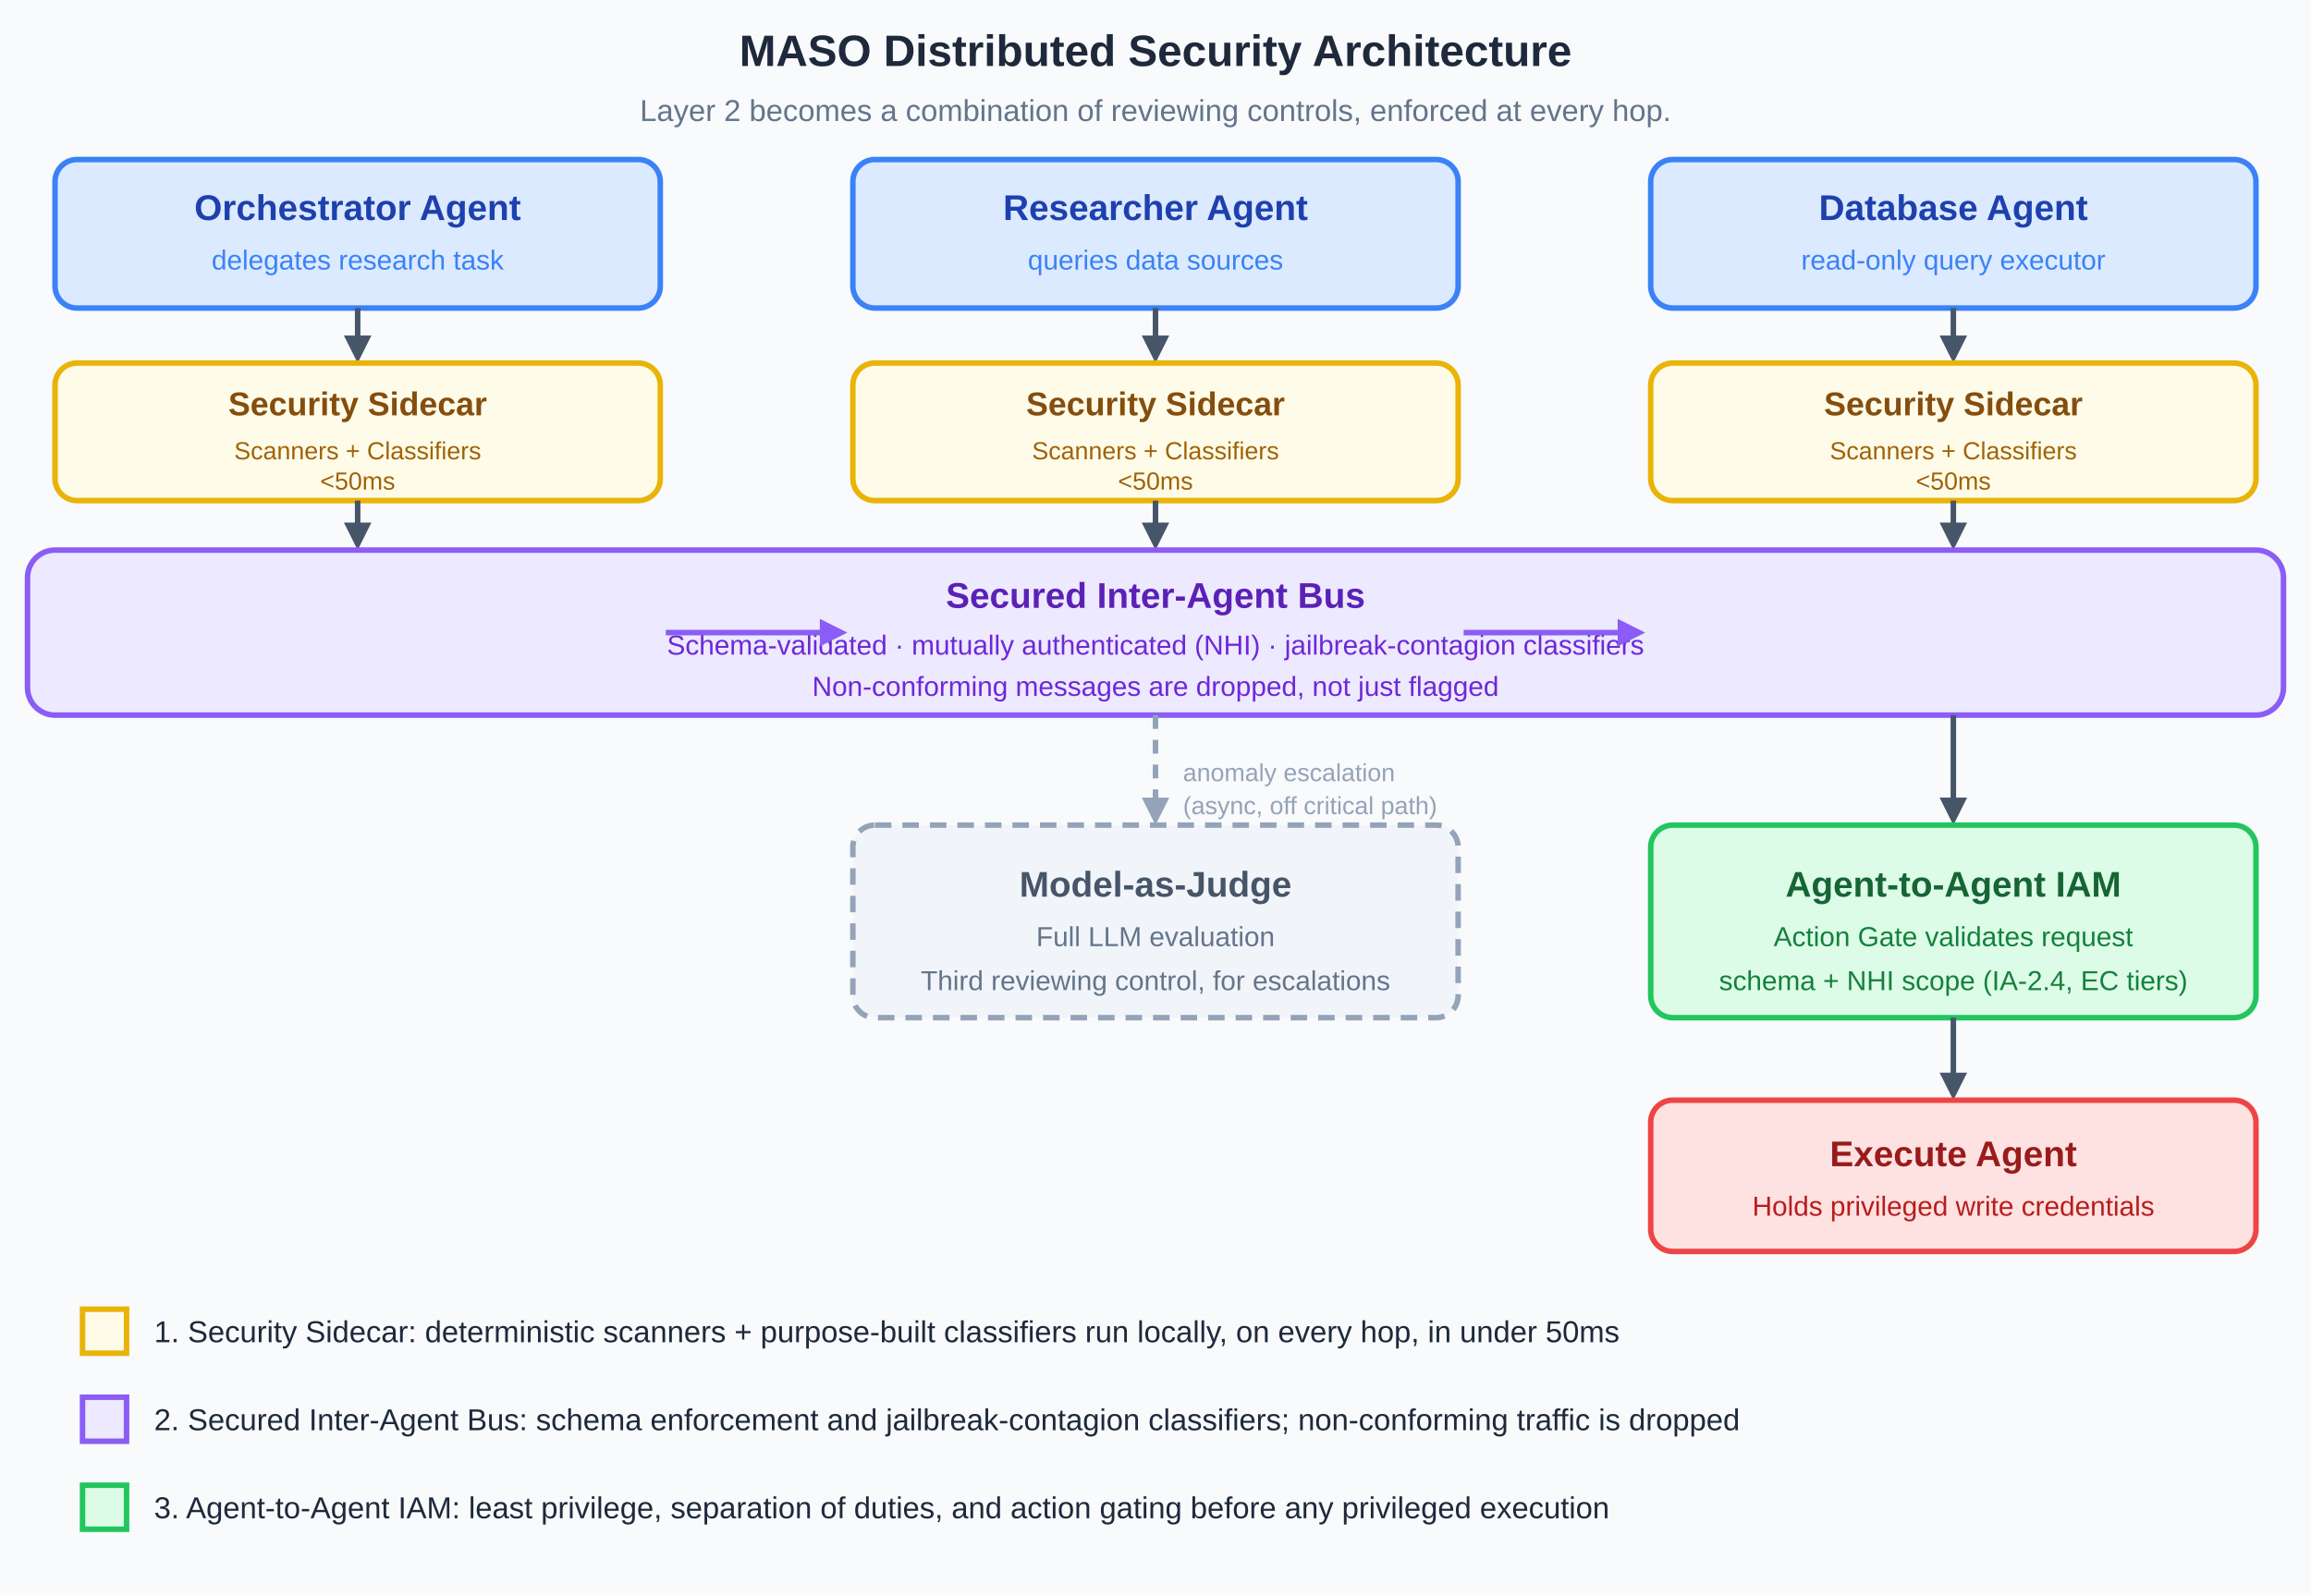
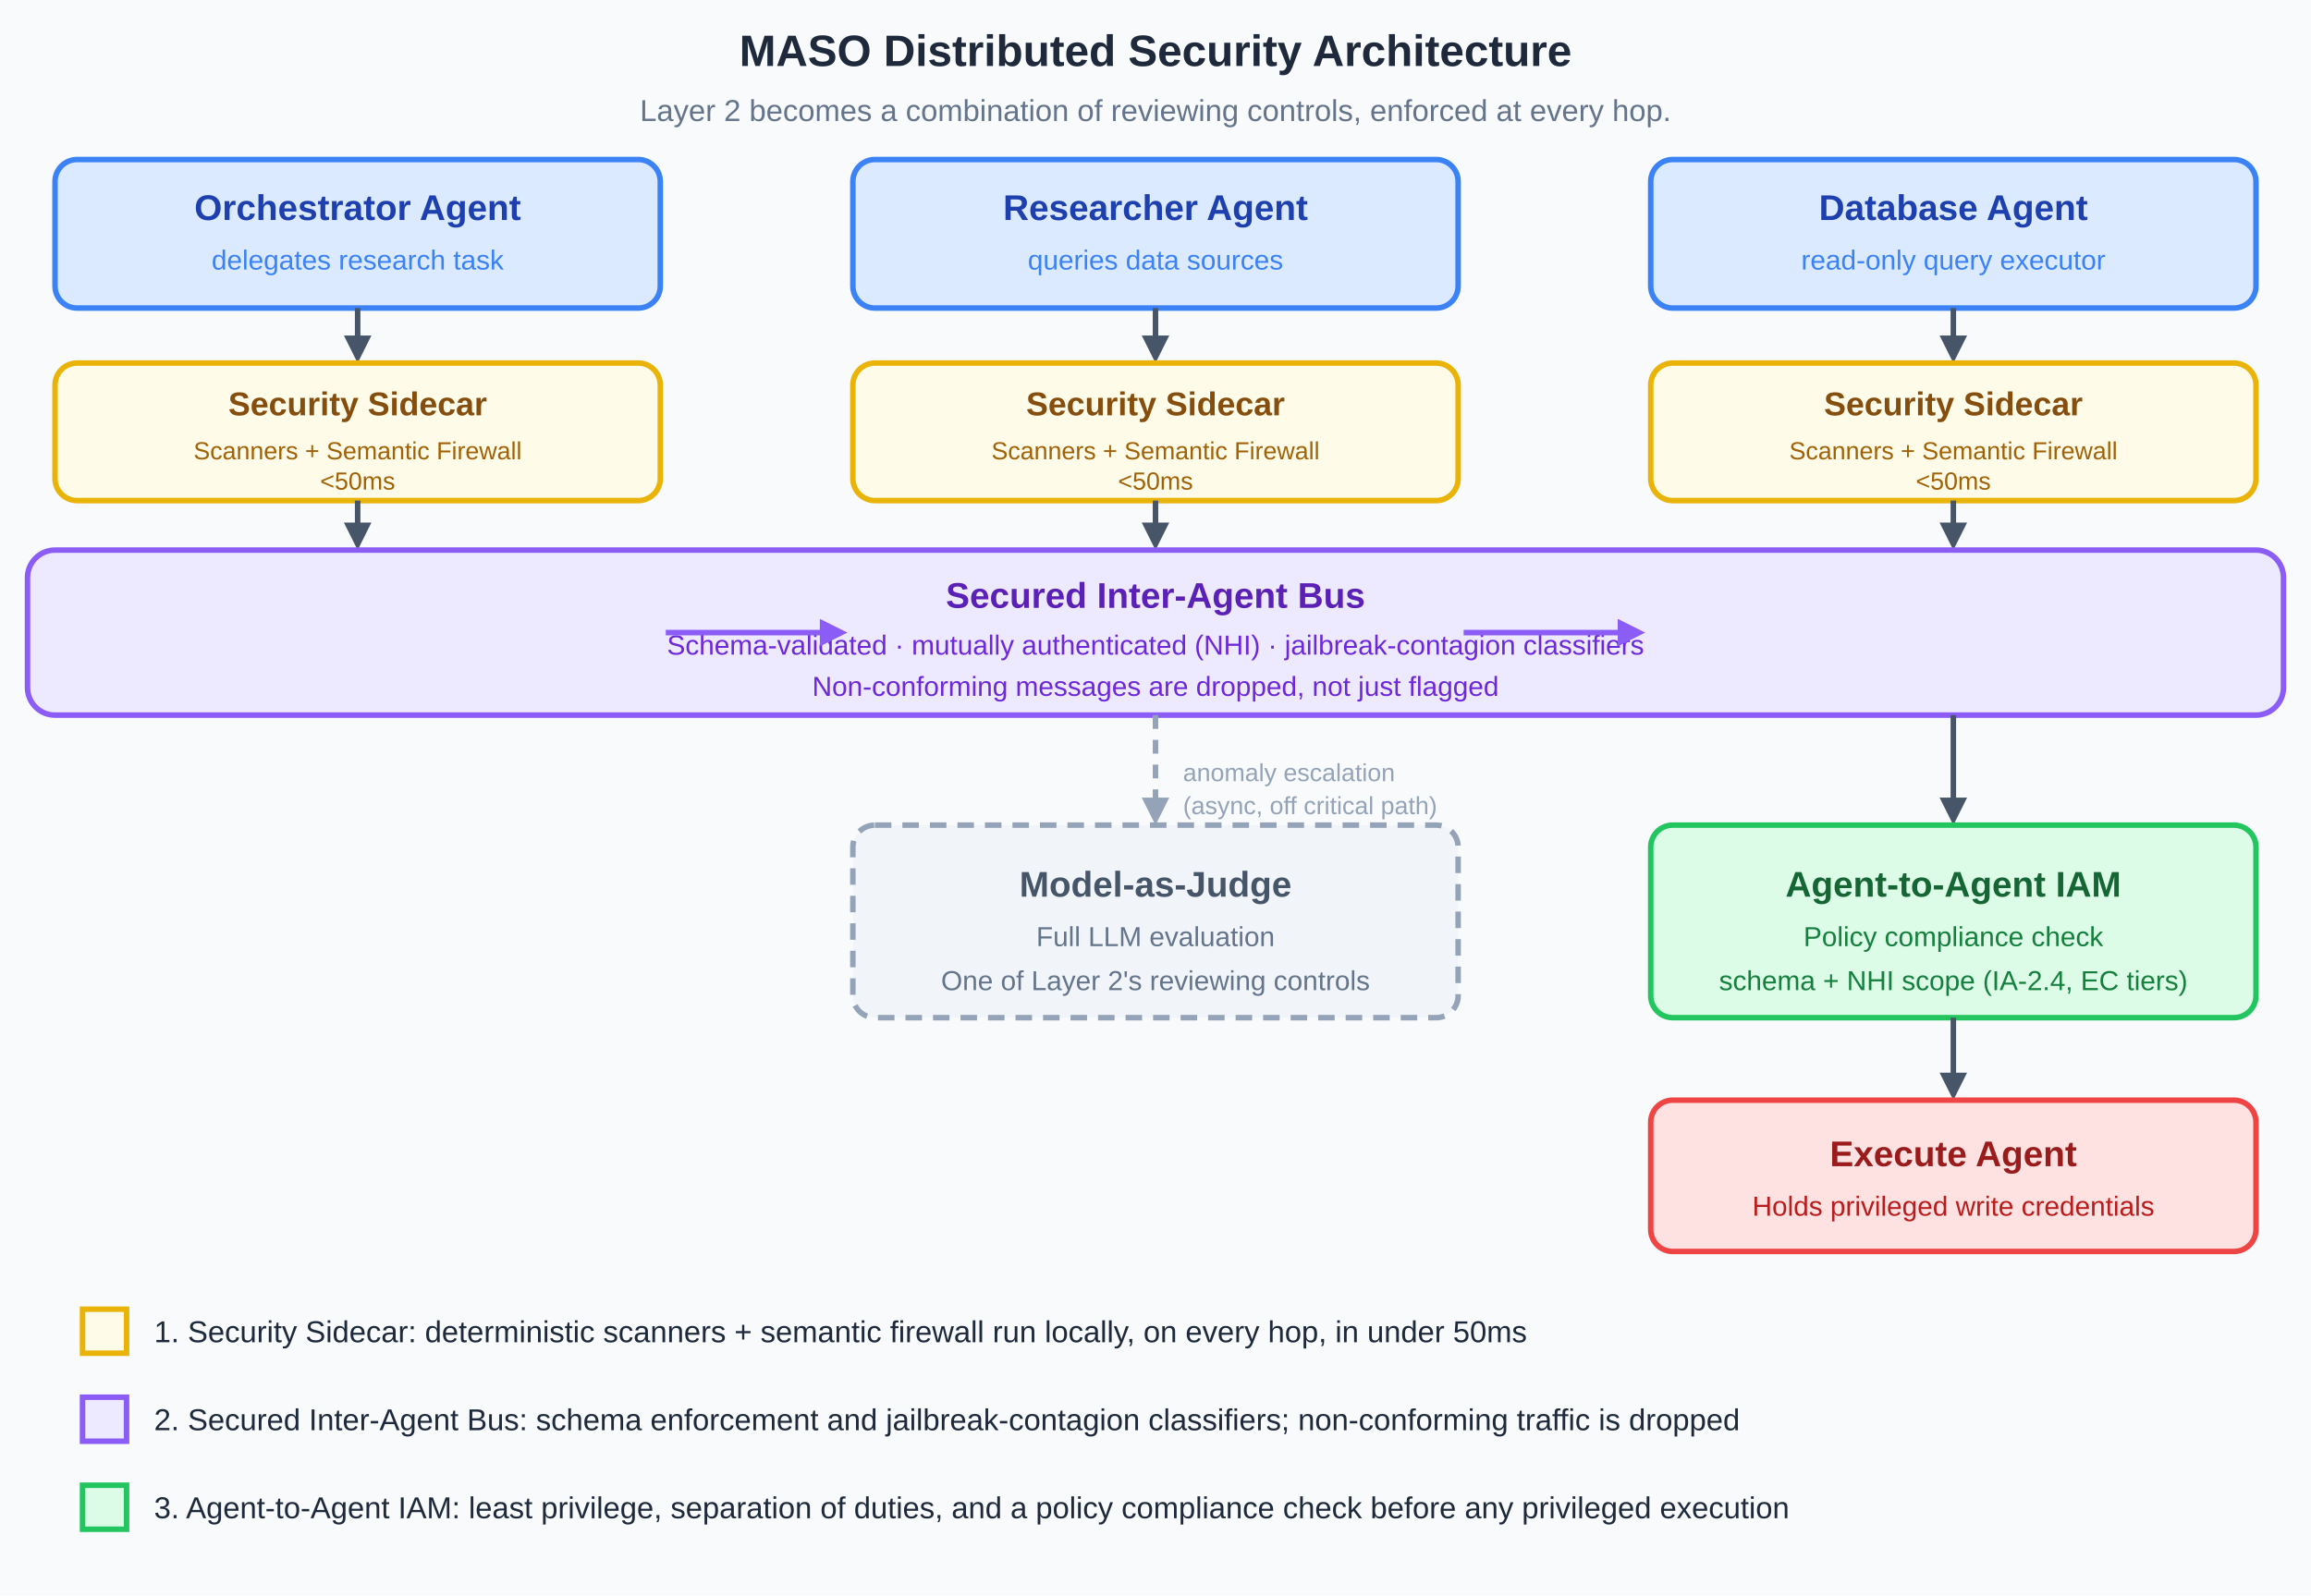
<svg xmlns="http://www.w3.org/2000/svg" viewBox="0 0 840 580" width="840" height="580">
  <rect width="840" height="580" fill="#f8fafc" />
  <text x="420" y="24" text-anchor="middle" font-family="Arial, sans-serif" font-size="16" font-weight="bold" fill="#1e293b">MASO Distributed Security Architecture</text>
  <text x="420" y="44" text-anchor="middle" font-family="Arial, sans-serif" font-size="11" fill="#64748b">Layer 2 becomes a combination of reviewing controls, enforced at every hop.</text>
  <rect x="20" y="58" width="220" height="54" rx="8" fill="#dbeafe" stroke="#3b82f6" stroke-width="2" />
  <text x="130" y="80" text-anchor="middle" font-family="Arial, sans-serif" font-size="13" font-weight="bold" fill="#1e40af">Orchestrator Agent</text>
  <text x="130" y="98" text-anchor="middle" font-family="Arial, sans-serif" font-size="10" fill="#3b82f6">delegates research task</text>
  <rect x="310" y="58" width="220" height="54" rx="8" fill="#dbeafe" stroke="#3b82f6" stroke-width="2" />
  <text x="420" y="80" text-anchor="middle" font-family="Arial, sans-serif" font-size="13" font-weight="bold" fill="#1e40af">Researcher Agent</text>
  <text x="420" y="98" text-anchor="middle" font-family="Arial, sans-serif" font-size="10" fill="#3b82f6">queries data sources</text>
  <rect x="600" y="58" width="220" height="54" rx="8" fill="#dbeafe" stroke="#3b82f6" stroke-width="2" />
  <text x="710" y="80" text-anchor="middle" font-family="Arial, sans-serif" font-size="13" font-weight="bold" fill="#1e40af">Database Agent</text>
  <text x="710" y="98" text-anchor="middle" font-family="Arial, sans-serif" font-size="10" fill="#3b82f6">read-only query executor</text>
  <line x1="130" y1="112" x2="130" y2="130" stroke="#475569" stroke-width="2" />
  <polygon points="130,132 125,122 135,122" fill="#475569" />
  <line x1="420" y1="112" x2="420" y2="130" stroke="#475569" stroke-width="2" />
  <polygon points="420,132 415,122 425,122" fill="#475569" />
  <line x1="710" y1="112" x2="710" y2="130" stroke="#475569" stroke-width="2" />
  <polygon points="710,132 705,122 715,122" fill="#475569" />
  <rect x="20" y="132" width="220" height="50" rx="8" fill="#fefce8" stroke="#eab308" stroke-width="2" />
  <text x="130" y="151" text-anchor="middle" font-family="Arial, sans-serif" font-size="12" font-weight="bold" fill="#854d0e">Security Sidecar</text>
-   <text x="130" y="167" text-anchor="middle" font-family="Arial, sans-serif" font-size="9" fill="#a16207">Scanners + Classifiers</text>
+   <text x="130" y="167" text-anchor="middle" font-family="Arial, sans-serif" font-size="9" fill="#a16207">Scanners + Semantic Firewall</text>
  <text x="130" y="178" text-anchor="middle" font-family="Arial, sans-serif" font-size="9" fill="#a16207">&lt;50ms</text>
  <rect x="310" y="132" width="220" height="50" rx="8" fill="#fefce8" stroke="#eab308" stroke-width="2" />
  <text x="420" y="151" text-anchor="middle" font-family="Arial, sans-serif" font-size="12" font-weight="bold" fill="#854d0e">Security Sidecar</text>
-   <text x="420" y="167" text-anchor="middle" font-family="Arial, sans-serif" font-size="9" fill="#a16207">Scanners + Classifiers</text>
+   <text x="420" y="167" text-anchor="middle" font-family="Arial, sans-serif" font-size="9" fill="#a16207">Scanners + Semantic Firewall</text>
  <text x="420" y="178" text-anchor="middle" font-family="Arial, sans-serif" font-size="9" fill="#a16207">&lt;50ms</text>
  <rect x="600" y="132" width="220" height="50" rx="8" fill="#fefce8" stroke="#eab308" stroke-width="2" />
  <text x="710" y="151" text-anchor="middle" font-family="Arial, sans-serif" font-size="12" font-weight="bold" fill="#854d0e">Security Sidecar</text>
-   <text x="710" y="167" text-anchor="middle" font-family="Arial, sans-serif" font-size="9" fill="#a16207">Scanners + Classifiers</text>
+   <text x="710" y="167" text-anchor="middle" font-family="Arial, sans-serif" font-size="9" fill="#a16207">Scanners + Semantic Firewall</text>
  <text x="710" y="178" text-anchor="middle" font-family="Arial, sans-serif" font-size="9" fill="#a16207">&lt;50ms</text>
  <line x1="130" y1="182" x2="130" y2="198" stroke="#475569" stroke-width="2" />
  <polygon points="130,200 125,190 135,190" fill="#475569" />
  <line x1="420" y1="182" x2="420" y2="198" stroke="#475569" stroke-width="2" />
  <polygon points="420,200 415,190 425,190" fill="#475569" />
  <line x1="710" y1="182" x2="710" y2="198" stroke="#475569" stroke-width="2" />
  <polygon points="710,200 705,190 715,190" fill="#475569" />
  <rect x="10" y="200" width="820" height="60" rx="10" fill="#ede9fe" stroke="#8b5cf6" stroke-width="2" />
  <text x="420" y="221" text-anchor="middle" font-family="Arial, sans-serif" font-size="13" font-weight="bold" fill="#5b21b6">Secured Inter-Agent Bus</text>
  <text x="420" y="238" text-anchor="middle" font-family="Arial, sans-serif" font-size="10" fill="#6d28d9">Schema-validated · mutually authenticated (NHI) · jailbreak-contagion classifiers</text>
  <text x="420" y="253" text-anchor="middle" font-family="Arial, sans-serif" font-size="10" fill="#6d28d9">Non-conforming messages are dropped, not just flagged</text>
  <line x1="242" y1="230" x2="304" y2="230" stroke="#8b5cf6" stroke-width="2" />
  <polygon points="308,230 298,225 298,235" fill="#8b5cf6" />
  <line x1="532" y1="230" x2="594" y2="230" stroke="#8b5cf6" stroke-width="2" />
  <polygon points="598,230 588,225 588,235" fill="#8b5cf6" />
  <line x1="420" y1="260" x2="420" y2="298" stroke="#94a3b8" stroke-width="2" stroke-dasharray="5,4" />
  <polygon points="420,300 415,290 425,290" fill="#94a3b8" />
  <text x="430" y="284" font-family="Arial, sans-serif" font-size="9" fill="#94a3b8">anomaly escalation</text>
  <text x="430" y="296" font-family="Arial, sans-serif" font-size="9" fill="#94a3b8">(async, off critical path)</text>
  <rect x="310" y="300" width="220" height="70" rx="8" fill="#f1f5f9" stroke="#94a3b8" stroke-width="2" stroke-dasharray="6,4" />
  <text x="420" y="326" text-anchor="middle" font-family="Arial, sans-serif" font-size="13" font-weight="bold" fill="#475569">Model-as-Judge</text>
  <text x="420" y="344" text-anchor="middle" font-family="Arial, sans-serif" font-size="10" fill="#64748b">Full LLM evaluation</text>
-   <text x="420" y="360" text-anchor="middle" font-family="Arial, sans-serif" font-size="10" fill="#64748b">Third reviewing control, for escalations</text>
+   <text x="420" y="360" text-anchor="middle" font-family="Arial, sans-serif" font-size="10" fill="#64748b">One of Layer 2's reviewing controls</text>
  <line x1="710" y1="260" x2="710" y2="298" stroke="#475569" stroke-width="2" />
  <polygon points="710,300 705,290 715,290" fill="#475569" />
  <rect x="600" y="300" width="220" height="70" rx="8" fill="#dcfce7" stroke="#22c55e" stroke-width="2" />
  <text x="710" y="326" text-anchor="middle" font-family="Arial, sans-serif" font-size="13" font-weight="bold" fill="#166534">Agent-to-Agent IAM</text>
-   <text x="710" y="344" text-anchor="middle" font-family="Arial, sans-serif" font-size="10" fill="#15803d">Action Gate validates request</text>
+   <text x="710" y="344" text-anchor="middle" font-family="Arial, sans-serif" font-size="10" fill="#15803d">Policy compliance check</text>
  <text x="710" y="360" text-anchor="middle" font-family="Arial, sans-serif" font-size="10" fill="#15803d">schema + NHI scope (IA-2.4, EC tiers)</text>
  <line x1="710" y1="370" x2="710" y2="398" stroke="#475569" stroke-width="2" />
  <polygon points="710,400 705,390 715,390" fill="#475569" />
  <rect x="600" y="400" width="220" height="55" rx="8" fill="#fee2e2" stroke="#ef4444" stroke-width="2" />
  <text x="710" y="424" text-anchor="middle" font-family="Arial, sans-serif" font-size="13" font-weight="bold" fill="#991b1b">Execute Agent</text>
  <text x="710" y="442" text-anchor="middle" font-family="Arial, sans-serif" font-size="10" fill="#b91c1c">Holds privileged write credentials</text>
  <rect x="30" y="476" width="16" height="16" fill="#fefce8" stroke="#eab308" stroke-width="2" />
-   <text x="56" y="488" font-family="Arial, sans-serif" font-size="11" fill="#1e293b">1. Security Sidecar: deterministic scanners + purpose-built classifiers run locally, on every hop, in under 50ms</text>
+   <text x="56" y="488" font-family="Arial, sans-serif" font-size="11" fill="#1e293b">1. Security Sidecar: deterministic scanners + semantic firewall run locally, on every hop, in under 50ms</text>
  <rect x="30" y="508" width="16" height="16" fill="#ede9fe" stroke="#8b5cf6" stroke-width="2" />
  <text x="56" y="520" font-family="Arial, sans-serif" font-size="11" fill="#1e293b">2. Secured Inter-Agent Bus: schema enforcement and jailbreak-contagion classifiers; non-conforming traffic is dropped</text>
  <rect x="30" y="540" width="16" height="16" fill="#dcfce7" stroke="#22c55e" stroke-width="2" />
-   <text x="56" y="552" font-family="Arial, sans-serif" font-size="11" fill="#1e293b">3. Agent-to-Agent IAM: least privilege, separation of duties, and action gating before any privileged execution</text>
+   <text x="56" y="552" font-family="Arial, sans-serif" font-size="11" fill="#1e293b">3. Agent-to-Agent IAM: least privilege, separation of duties, and a policy compliance check before any privileged execution</text>
</svg>
